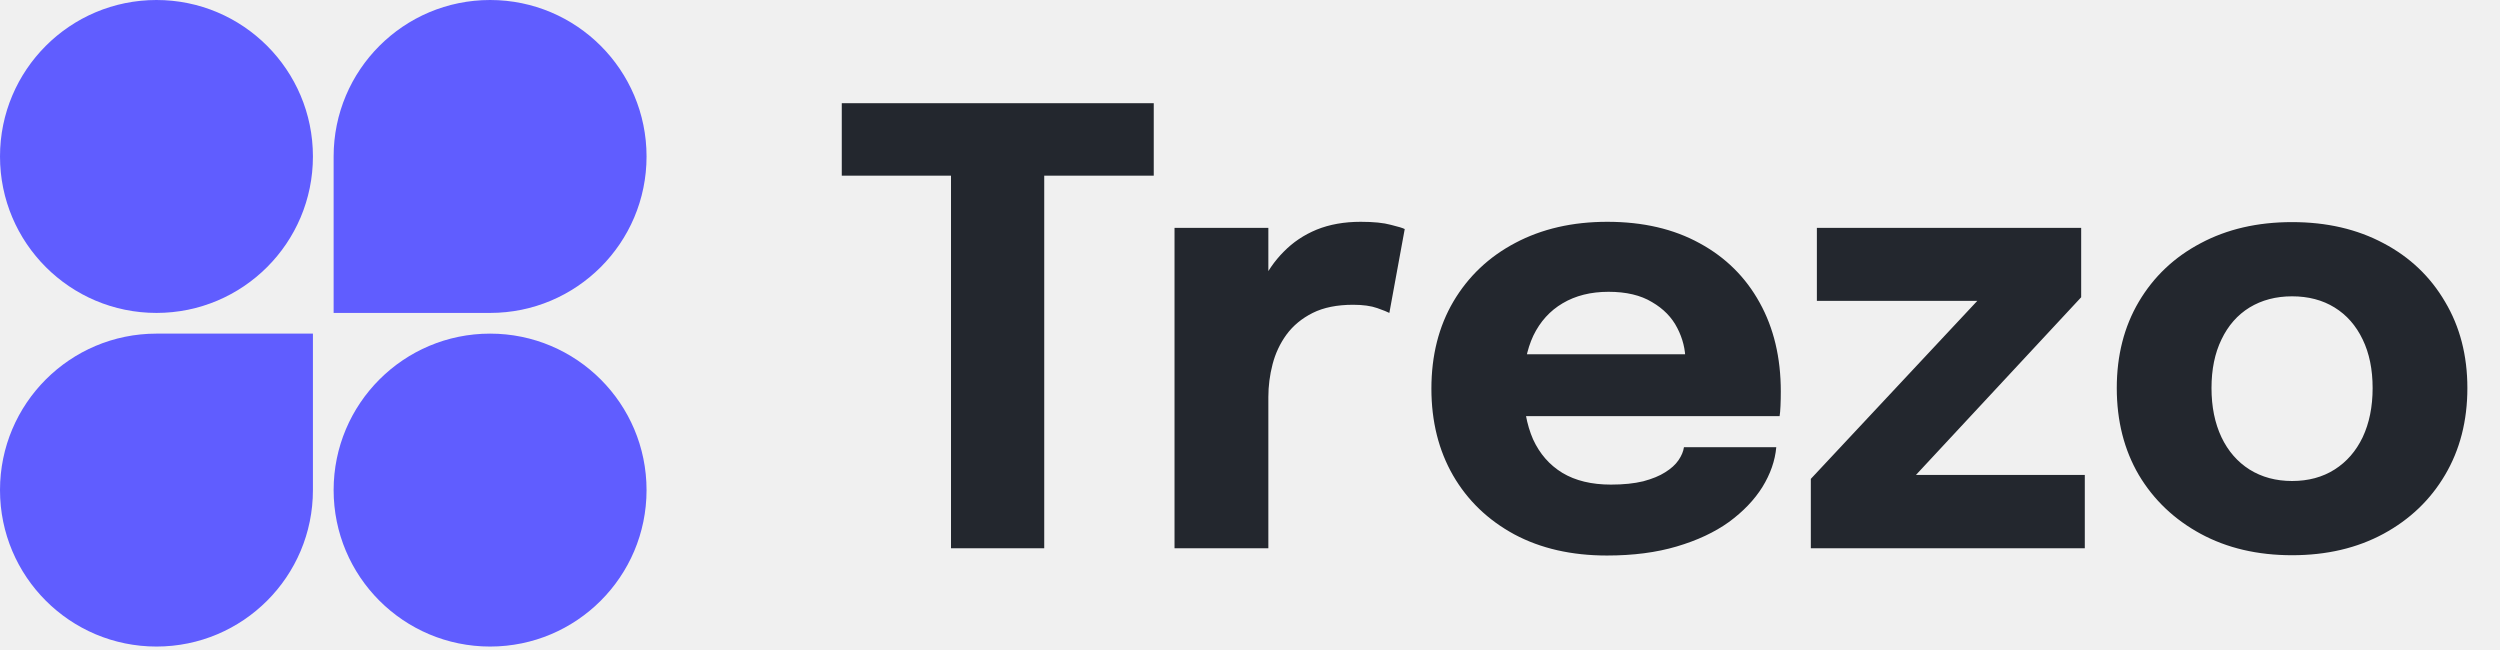
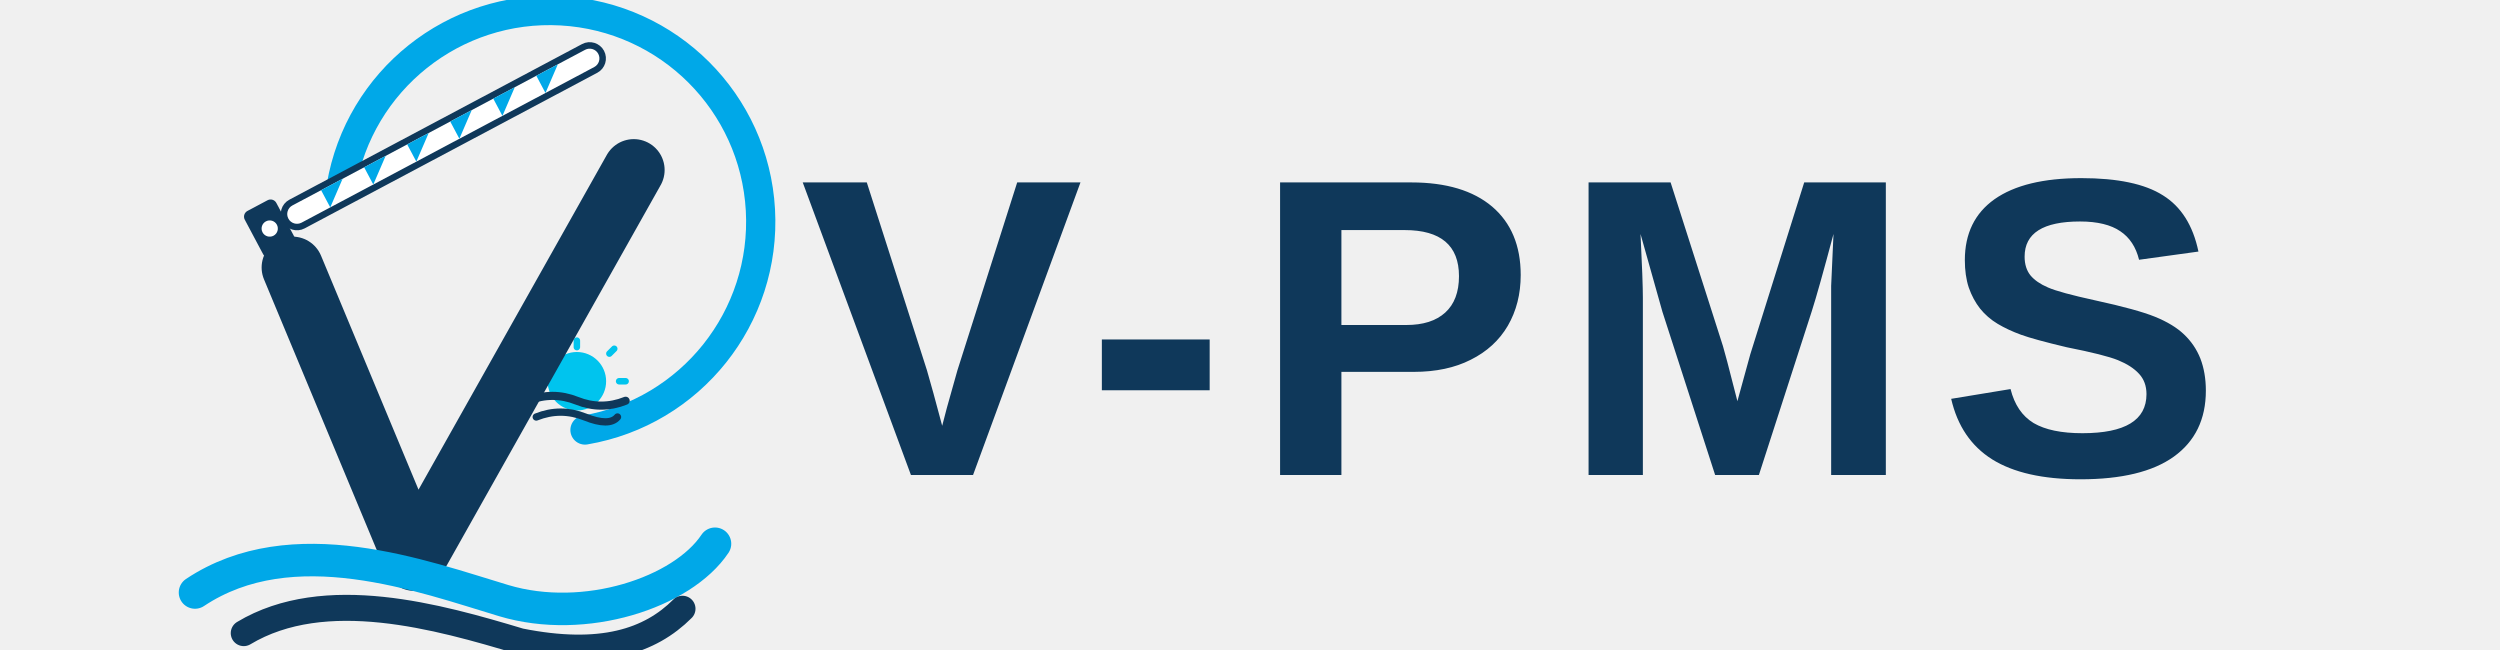
<svg xmlns="http://www.w3.org/2000/svg" width="100" height="26" viewBox="0 0 100 26" fill="none">
-   <path d="M12.517 6.259C12.517 9.715 9.715 12.517 6.259 12.517C2.802 12.517 0 9.715 0 6.259C0 2.802 2.802 0 6.259 0C9.715 0 12.517 2.802 12.517 6.259Z" fill="#605DFF" />
-   <path d="M13.345 6.259C13.345 2.802 16.147 0 19.604 0C23.06 0 25.862 2.802 25.862 6.259C25.862 9.715 23.06 12.517 19.604 12.517H13.345V6.259Z" fill="#605DFF" />
-   <path d="M0 19.604C0 16.147 2.802 13.345 6.259 13.345H12.517V19.603C12.517 23.06 9.715 25.862 6.259 25.862C2.802 25.862 0 23.06 0 19.604Z" fill="#605DFF" />
-   <path d="M25.862 19.604C25.862 23.06 23.06 25.862 19.604 25.862C16.147 25.862 13.345 23.06 13.345 19.604C13.345 16.147 16.147 13.345 19.604 13.345C23.06 13.345 25.862 16.147 25.862 19.604Z" fill="#605DFF" />
-   <path d="M46.15 7.026H40.272L41.769 5.24V21.931H38.04V5.24L39.584 7.026H33.671V4.129H46.15V7.026ZM46.981 21.931V9.114H50.734V13.531L49.962 13.048C50.05 12.445 50.211 11.89 50.444 11.383C50.678 10.876 50.98 10.437 51.35 10.067C51.72 9.689 52.158 9.395 52.665 9.186C53.18 8.977 53.767 8.872 54.427 8.872C54.942 8.872 55.344 8.913 55.634 8.993C55.932 9.066 56.117 9.122 56.189 9.162L55.574 12.517C55.501 12.477 55.34 12.413 55.091 12.324C54.842 12.236 54.52 12.191 54.126 12.191C53.482 12.191 52.943 12.3 52.508 12.517C52.074 12.735 51.724 13.024 51.458 13.386C51.201 13.74 51.016 14.134 50.903 14.569C50.79 15.003 50.734 15.442 50.734 15.884V21.931H46.981ZM59.284 16.645V14.171H67.78L67.418 14.798C67.418 14.734 67.418 14.674 67.418 14.617C67.418 14.553 67.418 14.492 67.418 14.436C67.418 13.978 67.309 13.539 67.092 13.121C66.875 12.694 66.537 12.348 66.079 12.083C65.628 11.809 65.049 11.672 64.341 11.672C63.633 11.672 63.021 11.825 62.506 12.131C61.999 12.429 61.609 12.859 61.335 13.422C61.07 13.986 60.937 14.665 60.937 15.462C60.937 16.283 61.066 16.987 61.323 17.574C61.589 18.153 61.979 18.6 62.494 18.914C63.017 19.228 63.665 19.384 64.437 19.384C64.936 19.384 65.366 19.34 65.728 19.252C66.091 19.155 66.384 19.035 66.609 18.89C66.843 18.745 67.02 18.584 67.141 18.407C67.261 18.23 67.334 18.057 67.358 17.888H71.051C71.003 18.427 70.818 18.958 70.496 19.481C70.174 19.996 69.727 20.463 69.156 20.881C68.585 21.291 67.889 21.617 67.068 21.859C66.255 22.1 65.326 22.221 64.28 22.221C62.864 22.221 61.629 21.939 60.575 21.376C59.521 20.805 58.704 20.02 58.125 19.022C57.546 18.017 57.256 16.858 57.256 15.546C57.256 14.219 57.55 13.056 58.137 12.059C58.733 11.053 59.557 10.272 60.611 9.717C61.673 9.154 62.9 8.872 64.292 8.872C65.716 8.872 66.948 9.158 67.985 9.729C69.023 10.293 69.824 11.085 70.387 12.107C70.95 13.121 71.232 14.303 71.232 15.655C71.232 15.856 71.228 16.049 71.22 16.235C71.212 16.419 71.2 16.556 71.184 16.645H59.284ZM76.44 18.998H83.392V21.931H72.433V19.155L79.216 11.902L79.3 12.034H72.675V9.114H83.247V11.89L76.525 19.119L76.44 18.998ZM91.683 22.209C90.299 22.209 89.08 21.923 88.026 21.352C86.972 20.78 86.147 19.996 85.552 18.998C84.964 17.992 84.671 16.834 84.671 15.522C84.671 14.219 84.964 13.068 85.552 12.071C86.147 11.065 86.972 10.284 88.026 9.729C89.08 9.166 90.299 8.884 91.683 8.884C93.067 8.884 94.285 9.166 95.34 9.729C96.394 10.284 97.214 11.065 97.802 12.071C98.397 13.068 98.695 14.219 98.695 15.522C98.695 16.834 98.397 17.992 97.802 18.998C97.214 19.996 96.394 20.78 95.34 21.352C94.285 21.923 93.067 22.209 91.683 22.209ZM91.683 19.24C92.334 19.24 92.902 19.087 93.384 18.781C93.867 18.475 94.241 18.045 94.507 17.49C94.772 16.926 94.905 16.271 94.905 15.522C94.905 14.774 94.772 14.126 94.507 13.579C94.241 13.024 93.867 12.598 93.384 12.3C92.902 12.002 92.334 11.853 91.683 11.853C91.039 11.853 90.472 12.002 89.981 12.3C89.498 12.598 89.124 13.024 88.859 13.579C88.593 14.126 88.46 14.774 88.46 15.522C88.46 16.271 88.593 16.926 88.859 17.49C89.124 18.045 89.498 18.475 89.981 18.781C90.472 19.087 91.039 19.24 91.683 19.24Z" fill="#23272E" />
+   <g transform="translate(0, -1) scale(0.065)">
+     <path d="M 210,130 A 130,130 0 1,1 360,280" fill="none" stroke="#00A8E8" stroke-width="18" stroke-linecap="round" />
+     <g transform="translate(320, 230)">
+       <circle cx="35" cy="20" r="18" fill="#00C4EE" />
+       <path d="M 35,-5 L 35,-1 M 12,0 L 15,3 M 58,0 L 55,3 M 5,20 L 9,20 M 65,20 L 61,20" stroke="#00C4EE" stroke-width="4" stroke-linecap="round" />
+       <path d="M 5,32 Q 20,26 35,32 T 65,32" fill="none" stroke="#0F385A" stroke-width="5" stroke-linecap="round" />
+       <path d="M 10,42 Q 25,36 40,42 T 60,42" fill="none" stroke="#0F385A" stroke-width="4.5" stroke-linecap="round" />
+     </g>
+     <path d="M 180,180 L 255,360 L 390,120" fill="none" stroke="#0F385A" stroke-width="38" stroke-linecap="round" stroke-linejoin="round" />
+     <g transform="translate(145, 140) rotate(-28)">
+       <rect x="0" y="8" width="22" height="32" rx="4" fill="#0F385A" />
+       <circle cx="11" cy="24" r="5" fill="#FFFFFF" />
+       <rect x="22" y="16" width="220" height="16" rx="8" fill="#FFFFFF" stroke="#0F385A" stroke-width="4" />
+       <path d="M 50,18 L 65,18 L 50,30 Z M 80,18 L 95,18 L 80,30 Z M 110,18 L 125,18 L 110,30 Z M 140,18 L 155,18 L 140,30 Z M 170,18 L 185,18 L 170,30 Z M 200,18 L 215,18 L 200,30 Z" fill="#00A8E8" />
+     </g>
+     <path d="M 120,380 C 180,340 260,370 310,385 C 360,400 420,380 440,350" fill="none" stroke="#00A8E8" stroke-width="20" stroke-linecap="round" />
+     <path d="M 150,405 C 200,375 270,395 320,410 C 370,420 400,410 420,390" fill="none" stroke="#0F385A" stroke-width="16" stroke-linecap="round" />
+   </g>
+   <text x="32" y="19" font-family="Arial, sans-serif" font-weight="900" font-size="17" fill="#0F385A" letter-spacing="1">V-PMS</text>
</svg>
